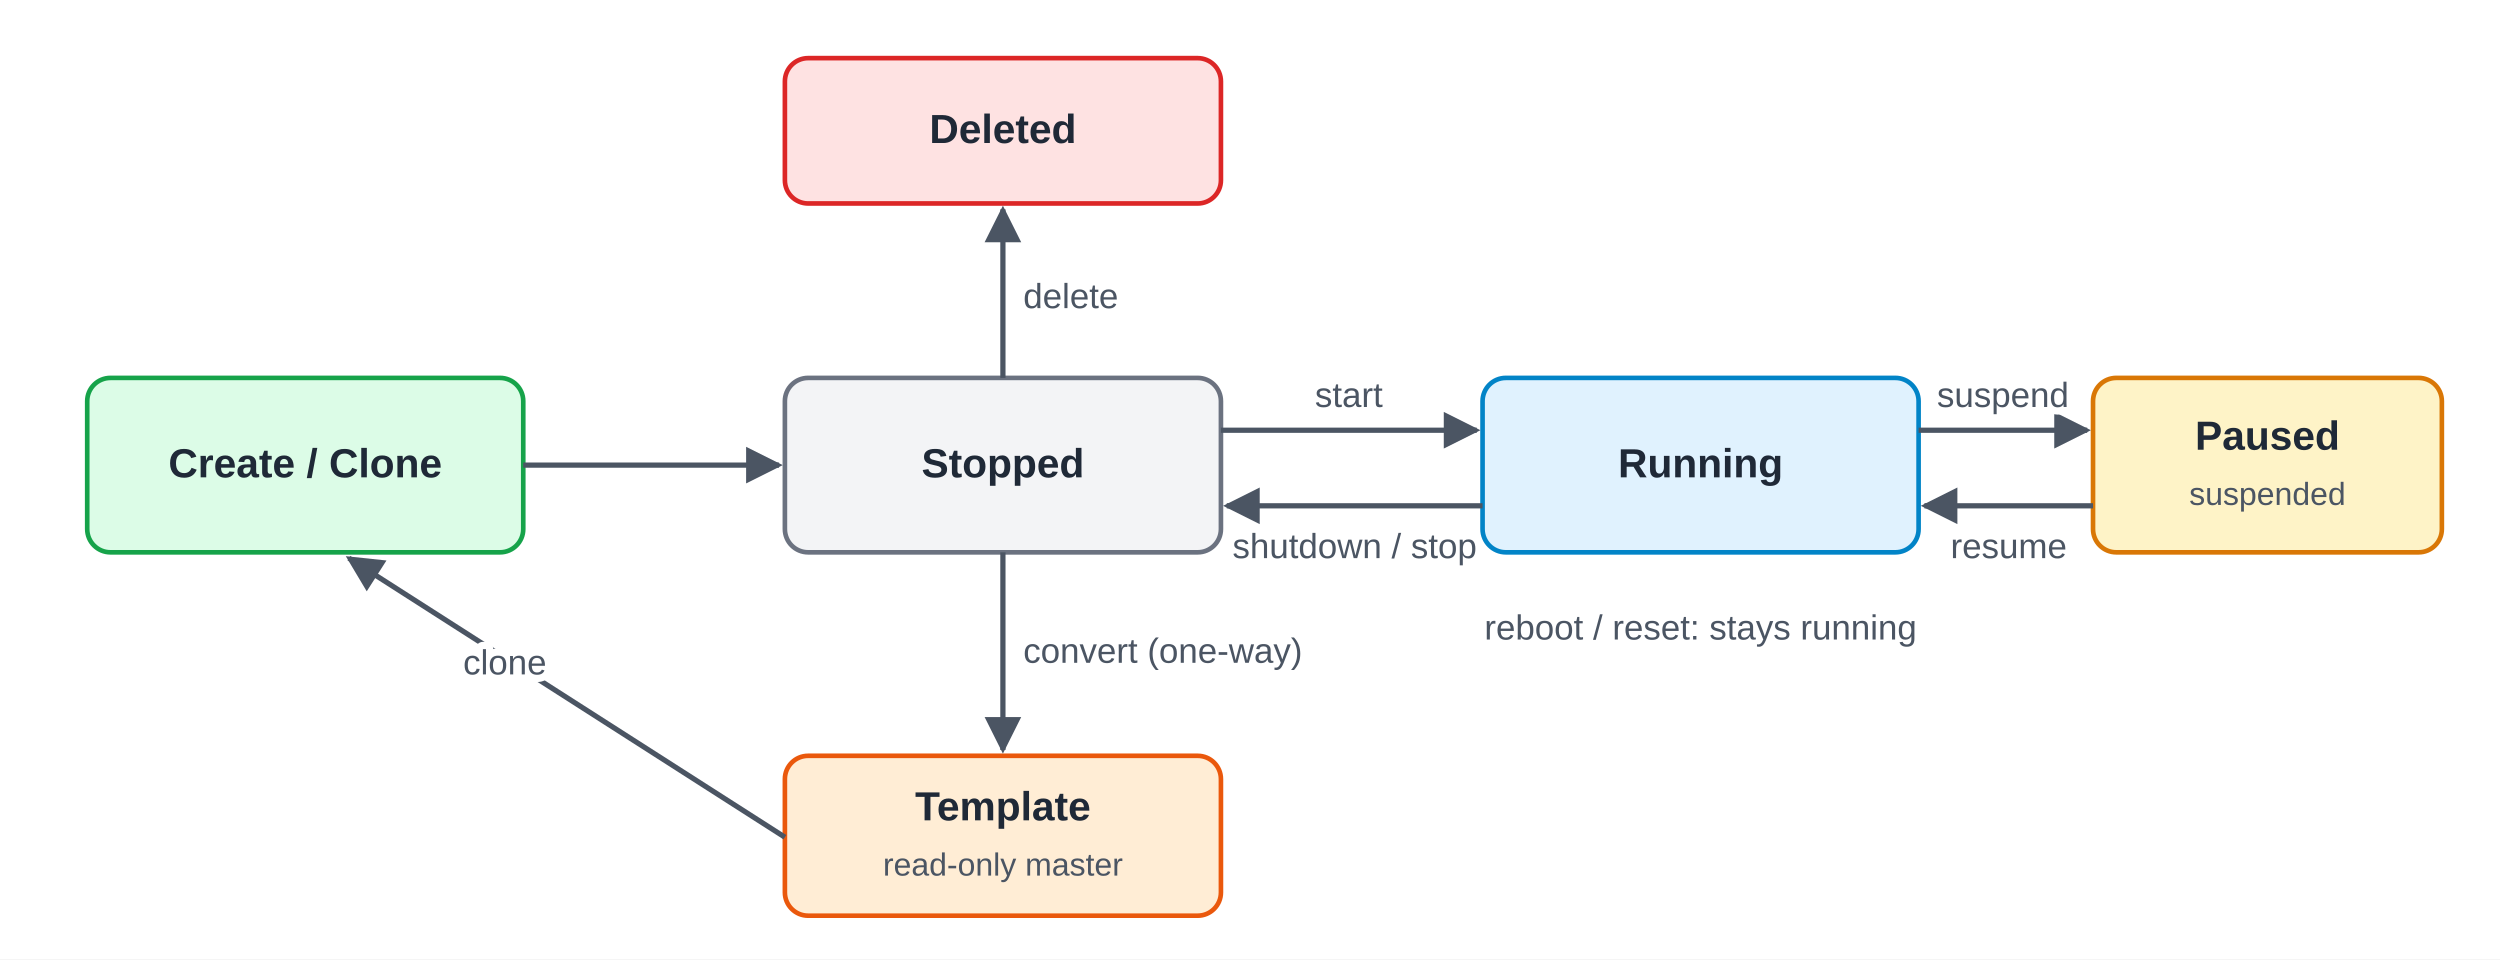
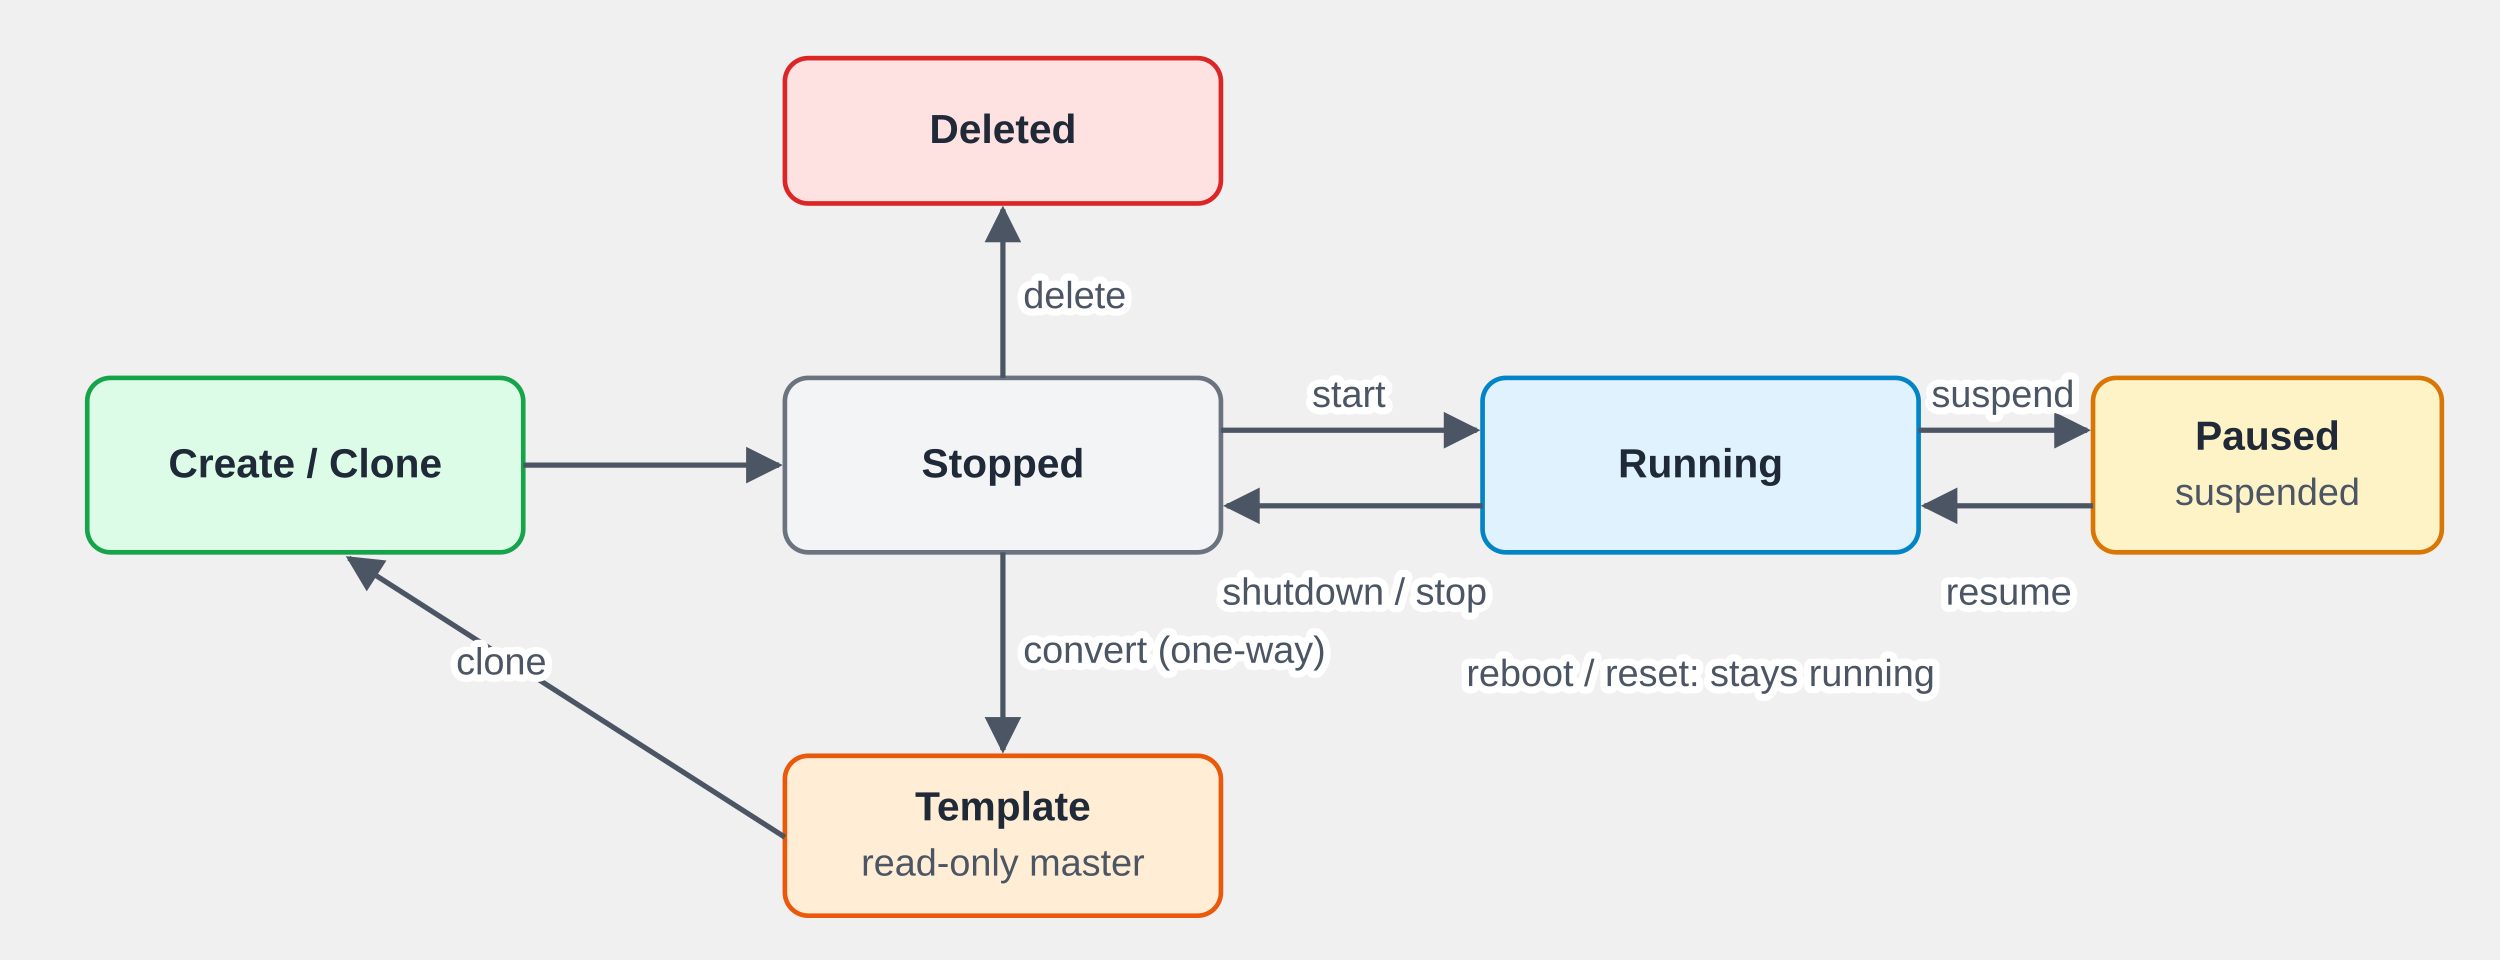
<svg xmlns="http://www.w3.org/2000/svg" width="860" height="330" viewBox="0 0 860 330">
+   <style>@media (prefers-color-scheme: dark){[fill="#F3F4F6"]{fill:#262a33}[fill="#DBEAFE"]{fill:#172554}[fill="#EDE9FE"]{fill:#2e1065}[fill="#FFEDD5"]{fill:#431407}[fill="#DCFCE7"]{fill:#052e16}[fill="#E0F2FE"]{fill:#082f49}[fill="#FEF3C7"]{fill:#422006}[fill="#FEE2E2"]{fill:#450a0a}[fill="#FAFAFA"]{fill:#1b1d24}[fill="#F9FAFB"]{fill:#23262f}[stroke="#6B7280"]{stroke:#9ca3af}[stroke="#2563EB"]{stroke:#60a5fa}[stroke="#7C3AED"]{stroke:#a78bfa}[stroke="#EA580C"]{stroke:#fb923c}[stroke="#16A34A"]{stroke:#4ade80}[stroke="#0284C7"]{stroke:#38bdf8}[stroke="#D97706"]{stroke:#fbbf24}[stroke="#DC2626"]{stroke:#f87171}[stroke="#9CA3AF"]{stroke:#6b7280}[stroke="#E5E7EB"]{stroke:#374151}[stroke="#D1D5DB"]{stroke:#4b5563}:not(circle)[fill="#6B7280"]{fill:#9ca3af}:not(circle)[fill="#2563EB"]{fill:#60a5fa}:not(circle)[fill="#7C3AED"]{fill:#a78bfa}:not(circle)[fill="#EA580C"]{fill:#fb923c}:not(circle)[fill="#16A34A"]{fill:#4ade80}:not(circle)[fill="#0284C7"]{fill:#38bdf8}:not(circle)[fill="#D97706"]{fill:#fbbf24}:not(circle)[fill="#DC2626"]{fill:#f87171}text[fill="#1F2937"]{fill:#e5e7eb}[fill="#4B5563"]{fill:#9ca3af}rect[fill="#FFFFFF"]{fill:#23262f}text[stroke="#FFFFFF"]{stroke:#17181c}}</style>
  <defs>
    <marker id="ah" viewBox="0 0 10 10" refX="9" refY="5" markerWidth="7" markerHeight="7" orient="auto">
      <path d="M0,0 L10,5 L0,10 z" fill="#4B5563" />
    </marker>
    <marker id="ahs" viewBox="0 0 10 10" refX="9" refY="5" markerWidth="7" markerHeight="7" orient="auto">
      <path d="M0,0 L10,5 L0,10 z" fill="#4B5563" />
    </marker>
  </defs>
-   <rect width="100%" height="100%" fill="#FFFFFF" />
  <rect x="30" y="130" width="150" height="60" rx="8" fill="#DCFCE7" stroke="#16A34A" stroke-width="1.6" />
-   <text x="105" y="164.2" font-family="Liberation Sans" font-size="14" font-weight="700" text-anchor="middle" fill="#1F2937">Create / Clone</text>
+   <text x="105" y="164.2" font-family="Liberation Sans, Arial, Helvetica, sans-serif" font-size="14" font-weight="700" text-anchor="middle" fill="#1F2937">Create / Clone</text>
  <rect x="270" y="20" width="150" height="50" rx="8" fill="#FEE2E2" stroke="#DC2626" stroke-width="1.6" />
-   <text x="345" y="49.2" font-family="Liberation Sans" font-size="14" font-weight="700" text-anchor="middle" fill="#1F2937">Deleted</text>
+   <text x="345" y="49.2" font-family="Liberation Sans, Arial, Helvetica, sans-serif" font-size="14" font-weight="700" text-anchor="middle" fill="#1F2937">Deleted</text>
  <rect x="270" y="130" width="150" height="60" rx="8" fill="#F3F4F6" stroke="#6B7280" stroke-width="1.6" />
-   <text x="345" y="164.2" font-family="Liberation Sans" font-size="14" font-weight="700" text-anchor="middle" fill="#1F2937">Stopped</text>
+   <text x="345" y="164.2" font-family="Liberation Sans, Arial, Helvetica, sans-serif" font-size="14" font-weight="700" text-anchor="middle" fill="#1F2937">Stopped</text>
  <rect x="510" y="130" width="150" height="60" rx="8" fill="#E0F2FE" stroke="#0284C7" stroke-width="1.6" />
-   <text x="585" y="164.2" font-family="Liberation Sans" font-size="14" font-weight="700" text-anchor="middle" fill="#1F2937">Running</text>
+   <text x="585" y="164.2" font-family="Liberation Sans, Arial, Helvetica, sans-serif" font-size="14" font-weight="700" text-anchor="middle" fill="#1F2937">Running</text>
  <rect x="720" y="130" width="120" height="60" rx="8" fill="#FEF3C7" stroke="#D97706" stroke-width="1.6" />
-   <text x="780" y="154.7" font-family="Liberation Sans" font-size="14" font-weight="700" text-anchor="middle" fill="#1F2937">Paused</text>
-   <text x="780" y="173.7" font-family="Liberation Sans" font-size="11" font-weight="400" text-anchor="middle" fill="#4B5563">suspended</text>
+   <text x="780" y="154.7" font-family="Liberation Sans, Arial, Helvetica, sans-serif" font-size="14" font-weight="700" text-anchor="middle" fill="#1F2937">Paused</text>
+   <text x="780" y="173.7" font-family="Liberation Sans, Arial, Helvetica, sans-serif" font-size="13" font-weight="400" text-anchor="middle" fill="#4B5563">suspended</text>
  <rect x="270" y="260" width="150" height="55" rx="8" fill="#FFEDD5" stroke="#EA580C" stroke-width="1.6" />
-   <text x="345" y="282.2" font-family="Liberation Sans" font-size="14" font-weight="700" text-anchor="middle" fill="#1F2937">Template</text>
-   <text x="345" y="301.2" font-family="Liberation Sans" font-size="11" font-weight="400" text-anchor="middle" fill="#4B5563">read-only master</text>
+   <text x="345" y="282.2" font-family="Liberation Sans, Arial, Helvetica, sans-serif" font-size="14" font-weight="700" text-anchor="middle" fill="#1F2937">Template</text>
+   <text x="345" y="301.2" font-family="Liberation Sans, Arial, Helvetica, sans-serif" font-size="13" font-weight="400" text-anchor="middle" fill="#4B5563">read-only master</text>
  <line x1="180" y1="160" x2="268" y2="160" stroke="#4B5563" stroke-width="1.8" marker-end="url(#ah)" />
  <line x1="420" y1="148" x2="508" y2="148" stroke="#4B5563" stroke-width="1.8" marker-end="url(#ah)" />
-   <text x="464" y="140" font-family="Liberation Sans" font-size="12" font-weight="400" text-anchor="middle" fill="#4B5563" stroke="#FFFFFF" stroke-width="5" paint-order="stroke" stroke-linejoin="round">start</text>
+   <text x="464" y="140" font-family="Liberation Sans, Arial, Helvetica, sans-serif" font-size="13" font-weight="400" text-anchor="middle" fill="#4B5563" stroke="#FFFFFF" stroke-width="5" paint-order="stroke" stroke-linejoin="round">start</text>
  <line x1="510" y1="174" x2="422" y2="174" stroke="#4B5563" stroke-width="1.8" marker-end="url(#ah)" />
-   <text x="466" y="192" font-family="Liberation Sans" font-size="12" font-weight="400" text-anchor="middle" fill="#4B5563" stroke="#FFFFFF" stroke-width="5" paint-order="stroke" stroke-linejoin="round">shutdown / stop</text>
+   <text x="466" y="208" font-family="Liberation Sans, Arial, Helvetica, sans-serif" font-size="13" font-weight="400" text-anchor="middle" fill="#4B5563" stroke="#FFFFFF" stroke-width="5" paint-order="stroke" stroke-linejoin="round">shutdown / stop</text>
  <line x1="660" y1="148" x2="718" y2="148" stroke="#4B5563" stroke-width="1.8" marker-end="url(#ah)" />
-   <text x="689" y="140" font-family="Liberation Sans" font-size="12" font-weight="400" text-anchor="middle" fill="#4B5563" stroke="#FFFFFF" stroke-width="5" paint-order="stroke" stroke-linejoin="round">suspend</text>
+   <text x="689" y="140" font-family="Liberation Sans, Arial, Helvetica, sans-serif" font-size="13" font-weight="400" text-anchor="middle" fill="#4B5563" stroke="#FFFFFF" stroke-width="5" paint-order="stroke" stroke-linejoin="round">suspend</text>
  <line x1="720" y1="174" x2="662" y2="174" stroke="#4B5563" stroke-width="1.8" marker-end="url(#ah)" />
-   <text x="691" y="192" font-family="Liberation Sans" font-size="12" font-weight="400" text-anchor="middle" fill="#4B5563" stroke="#FFFFFF" stroke-width="5" paint-order="stroke" stroke-linejoin="round">resume</text>
+   <text x="691" y="208" font-family="Liberation Sans, Arial, Helvetica, sans-serif" font-size="13" font-weight="400" text-anchor="middle" fill="#4B5563" stroke="#FFFFFF" stroke-width="5" paint-order="stroke" stroke-linejoin="round">resume</text>
  <line x1="345" y1="130" x2="345" y2="72" stroke="#4B5563" stroke-width="1.8" marker-end="url(#ah)" />
-   <text x="352" y="106" font-family="Liberation Sans" font-size="12" font-weight="400" text-anchor="start" fill="#4B5563" stroke="#FFFFFF" stroke-width="5" paint-order="stroke" stroke-linejoin="round">delete</text>
+   <text x="352" y="106" font-family="Liberation Sans, Arial, Helvetica, sans-serif" font-size="13" font-weight="400" text-anchor="start" fill="#4B5563" stroke="#FFFFFF" stroke-width="5" paint-order="stroke" stroke-linejoin="round">delete</text>
  <line x1="345" y1="190" x2="345" y2="258" stroke="#4B5563" stroke-width="1.8" marker-end="url(#ah)" />
-   <text x="352" y="228" font-family="Liberation Sans" font-size="12" font-weight="400" text-anchor="start" fill="#4B5563" stroke="#FFFFFF" stroke-width="5" paint-order="stroke" stroke-linejoin="round">convert (one-way)</text>
+   <text x="352" y="228" font-family="Liberation Sans, Arial, Helvetica, sans-serif" font-size="13" font-weight="400" text-anchor="start" fill="#4B5563" stroke="#FFFFFF" stroke-width="5" paint-order="stroke" stroke-linejoin="round">convert (one-way)</text>
  <line x1="270" y1="288" x2="120" y2="192" stroke="#4B5563" stroke-width="1.8" marker-end="url(#ah)" />
-   <text x="188" y="232" font-family="Liberation Sans" font-size="12" font-weight="400" text-anchor="end" fill="#4B5563" stroke="#FFFFFF" stroke-width="5" paint-order="stroke" stroke-linejoin="round">clone</text>
-   <text x="585" y="220" font-family="Liberation Sans" font-size="12" font-weight="400" text-anchor="middle" fill="#4B5563" stroke="#FFFFFF" stroke-width="5" paint-order="stroke" stroke-linejoin="round">reboot / reset: stays running</text>
+   <text x="188" y="232" font-family="Liberation Sans, Arial, Helvetica, sans-serif" font-size="13" font-weight="400" text-anchor="end" fill="#4B5563" stroke="#FFFFFF" stroke-width="5" paint-order="stroke" stroke-linejoin="round">clone</text>
+   <text x="585" y="236" font-family="Liberation Sans, Arial, Helvetica, sans-serif" font-size="13" font-weight="400" text-anchor="middle" fill="#4B5563" stroke="#FFFFFF" stroke-width="5" paint-order="stroke" stroke-linejoin="round">reboot / reset: stays running</text>
</svg>
